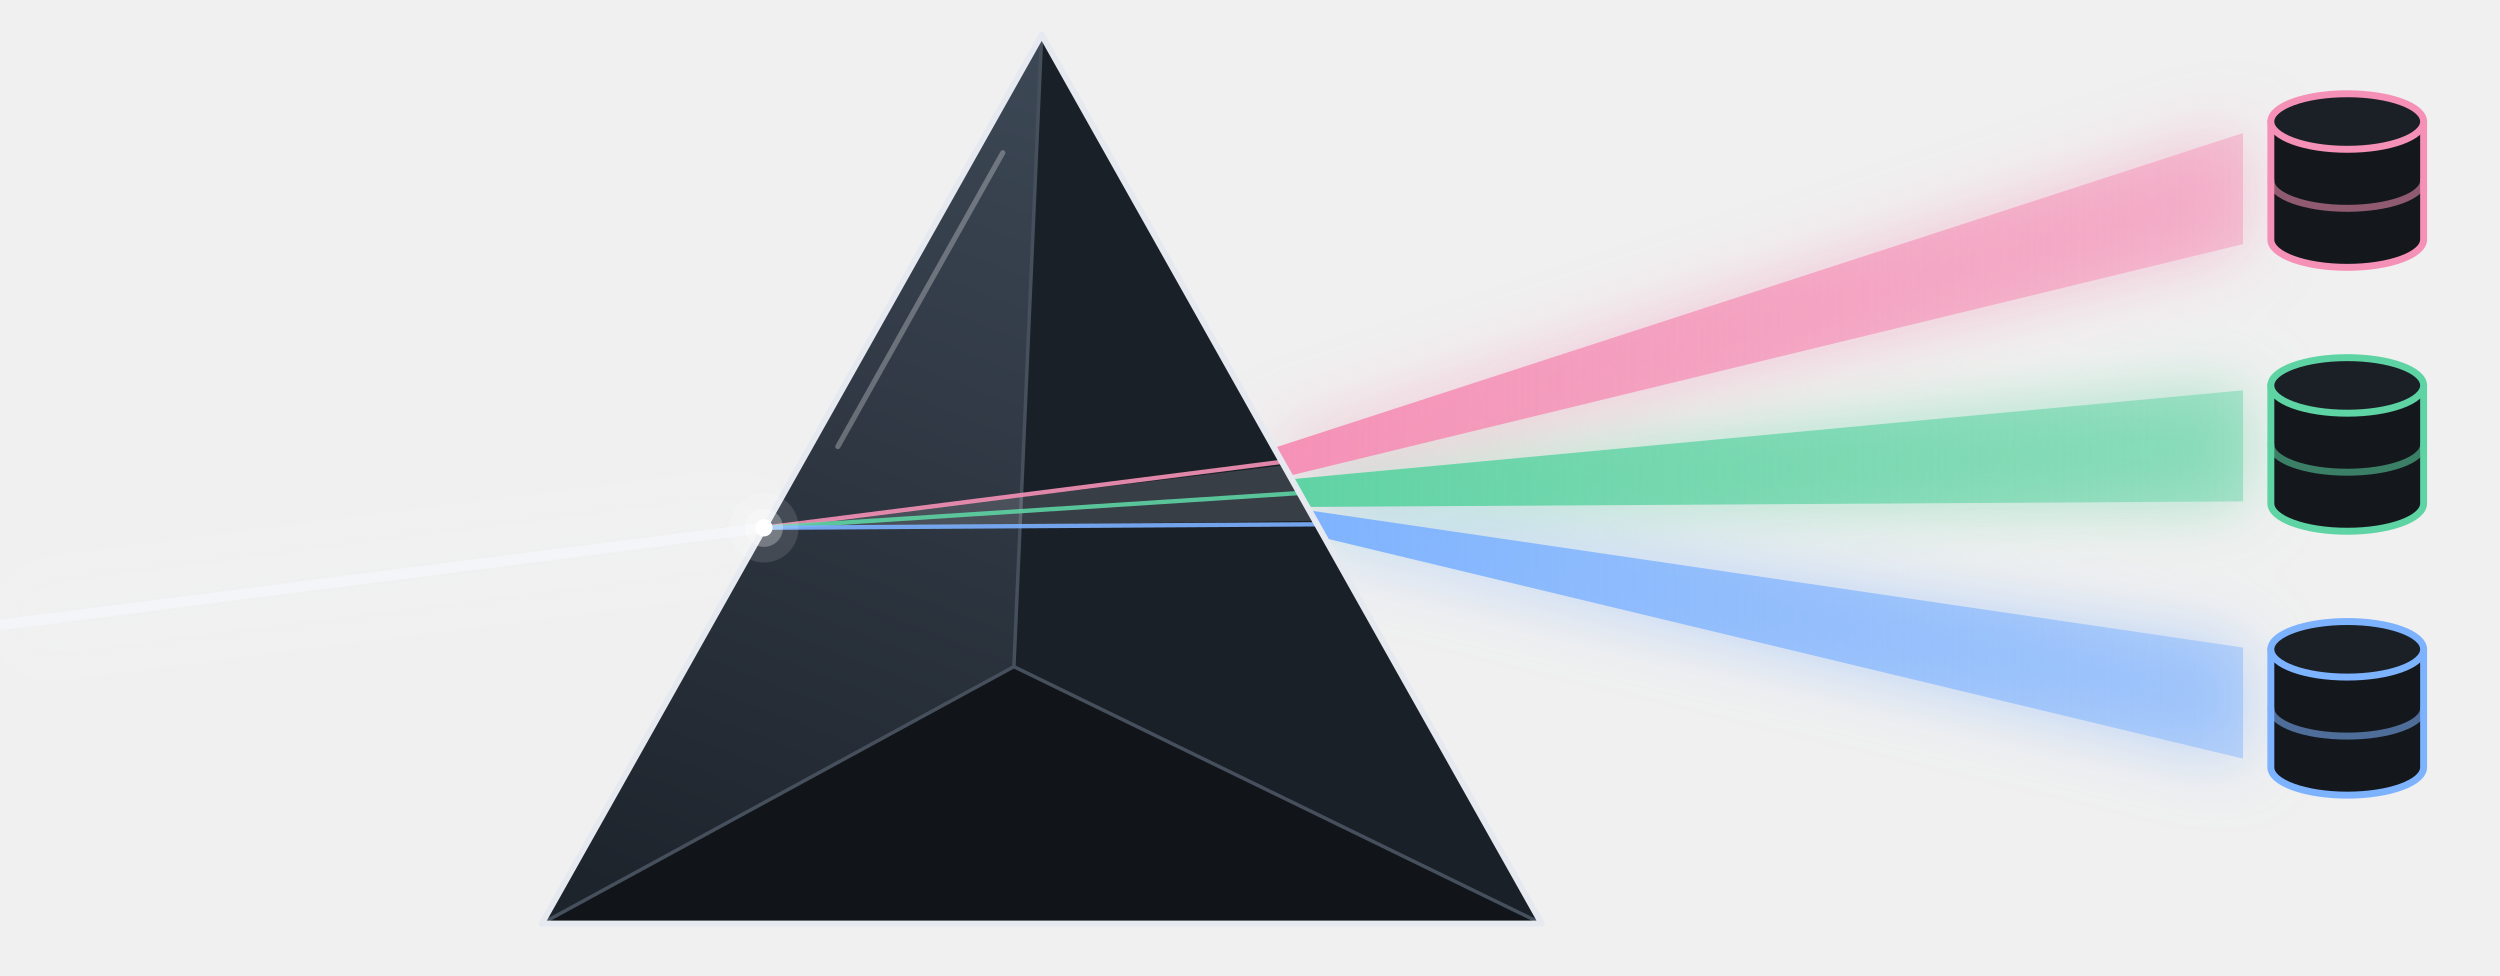
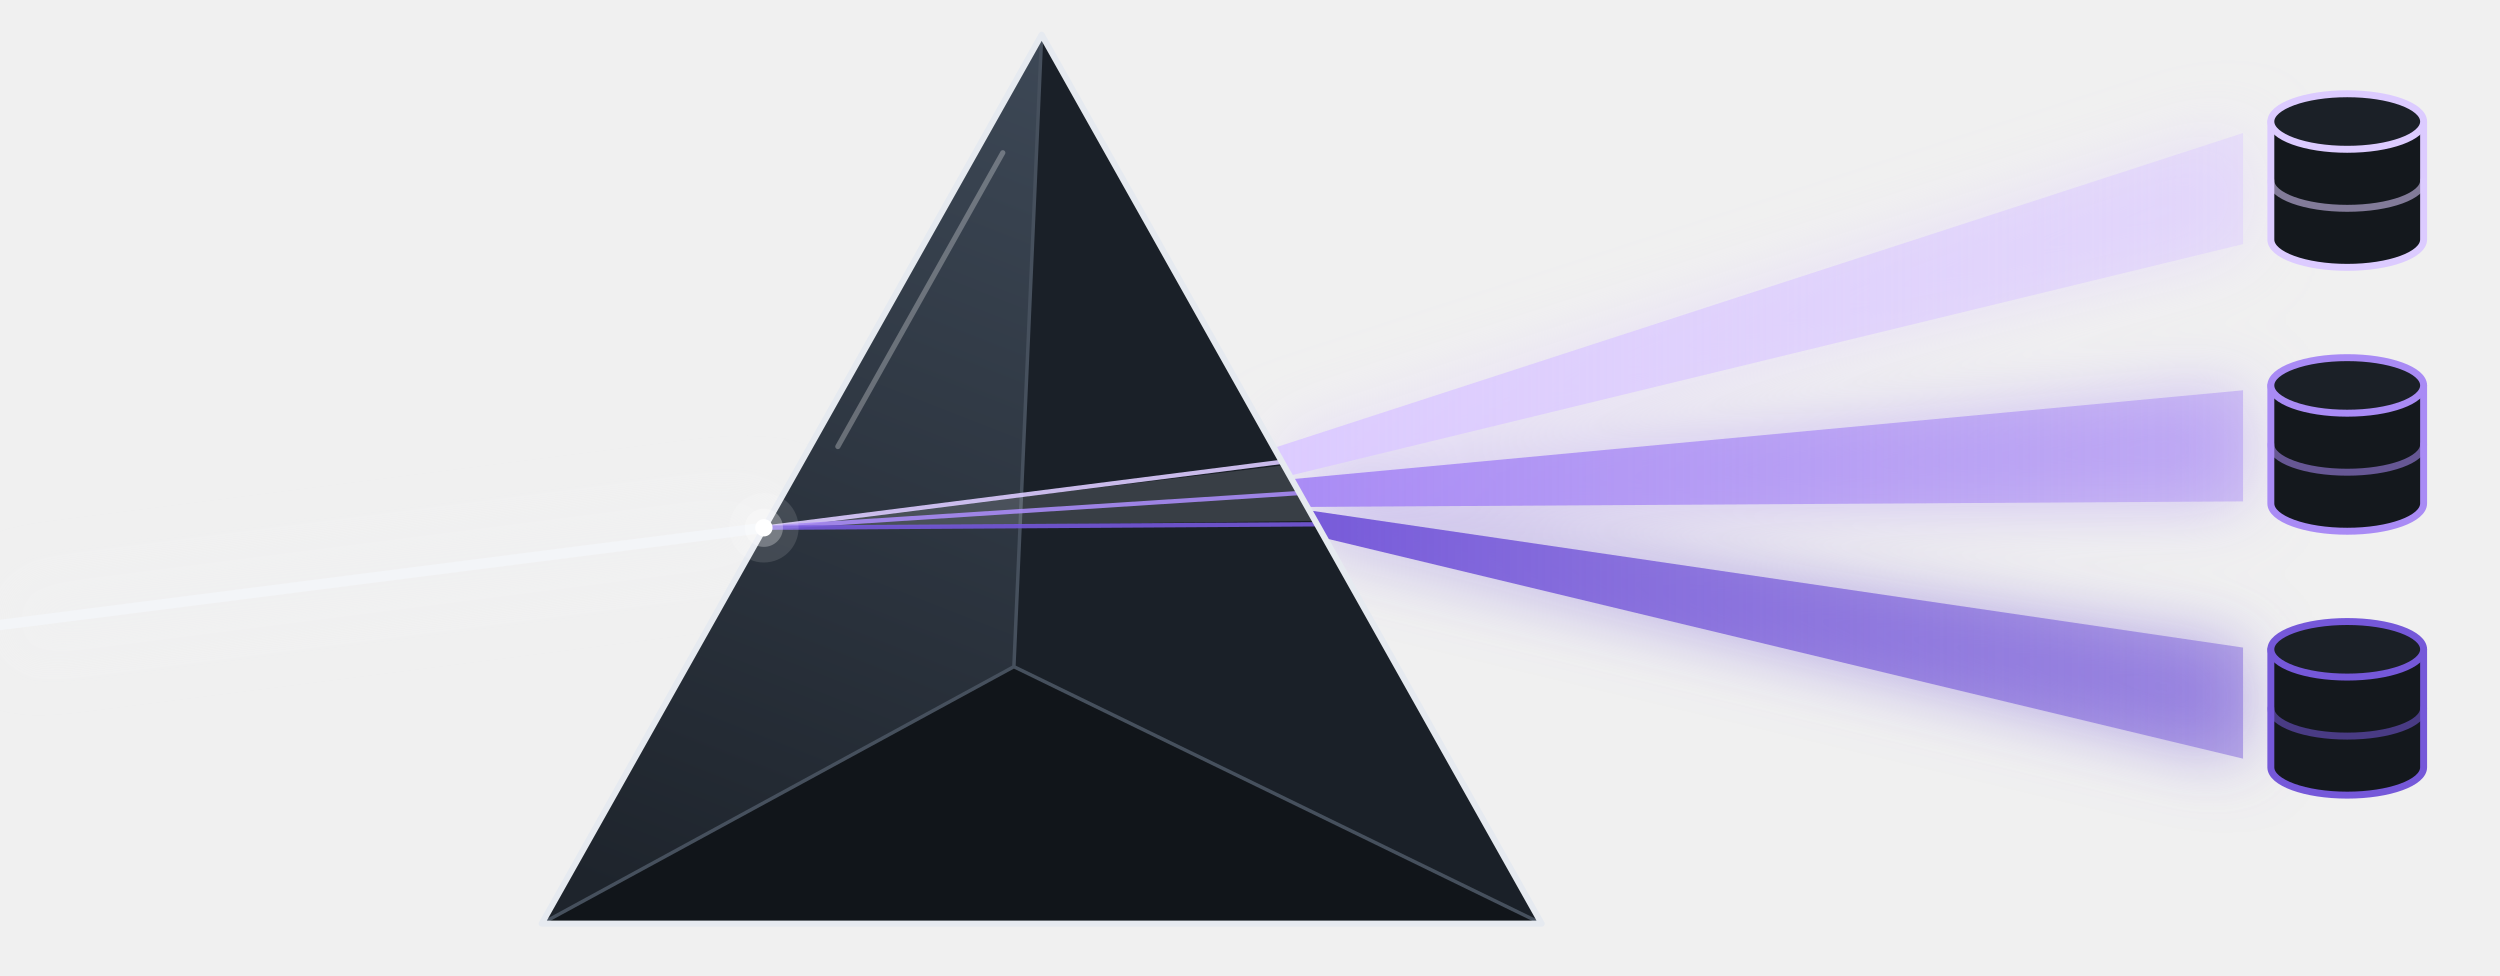
<svg xmlns="http://www.w3.org/2000/svg" viewBox="0 34 720 281" fill="none" stroke-linecap="round" stroke-linejoin="round">
  <defs>
    <filter id="prism-splash-glow" filterUnits="userSpaceOnUse" x="0" y="0" width="720" height="360">
      <feGaussianBlur stdDeviation="10" />
    </filter>
    <linearGradient id="prism-splash-ifx" gradientUnits="userSpaceOnUse" x1="366" y1="0" x2="646" y2="0">
-       <stop offset="0" stop-color="#F591B6" />
-       <stop offset="1" stop-color="#F591B6" stop-opacity="0.45" />
+       <stop offset="0" stop-color="#DCCBFF" />
+       <stop offset="1" stop-color="#DCCBFF" stop-opacity="0.45" />
    </linearGradient>
    <linearGradient id="prism-splash-db2" gradientUnits="userSpaceOnUse" x1="366" y1="0" x2="646" y2="0">
-       <stop offset="0" stop-color="#5ED3A3" />
-       <stop offset="1" stop-color="#5ED3A3" stop-opacity="0.45" />
+       <stop offset="0" stop-color="#A98BF5" />
+       <stop offset="1" stop-color="#A98BF5" stop-opacity="0.45" />
    </linearGradient>
    <linearGradient id="prism-splash-pg" gradientUnits="userSpaceOnUse" x1="366" y1="0" x2="646" y2="0">
-       <stop offset="0" stop-color="#7DB2FF" />
-       <stop offset="1" stop-color="#7DB2FF" stop-opacity="0.45" />
+       <stop offset="0" stop-color="#7558D9" />
+       <stop offset="1" stop-color="#7558D9" stop-opacity="0.45" />
    </linearGradient>
    <linearGradient id="prism-splash-face" gradientUnits="userSpaceOnUse" x1="300" y1="44" x2="200" y2="300">
      <stop offset="0" stop-color="#3D4856" />
      <stop offset="1" stop-color="#1E242C" />
    </linearGradient>
  </defs>
  <g filter="url(#prism-splash-glow)" opacity="0.5">
    <path d="M0 214 L220 186" stroke="#F3F5F8" stroke-width="8" />
-     <path d="M366.9 163 L646 72.3 L646 104.3 L371.4 171 Z" fill="#F591B6" />
-     <path d="M372 172 L646 146.4 L646 178.4 L376.5 180 Z" fill="#5ED3A3" />
-     <path d="M377.1 181 L646 220.5 L646 252.5 L381.6 189 Z" fill="#7DB2FF" />
+     <path d="M366.9 163 L646 72.3 L646 104.3 L371.4 171 Z" fill="#DCCBFF" />
+     <path d="M372 172 L646 146.4 L646 178.4 L376.5 180 Z" fill="#A98BF5" />
+     <path d="M377.1 181 L646 220.5 L646 252.5 L381.6 189 Z" fill="#7558D9" />
  </g>
  <path d="M0 214 L220 186" stroke="#F3F5F8" stroke-width="3" />
  <path d="M366.9 163 L646 72.3 L646 104.3 L371.4 171 Z" fill="url(#prism-splash-ifx)" />
  <path d="M372 172 L646 146.4 L646 178.4 L376.5 180 Z" fill="url(#prism-splash-db2)" />
  <path d="M377.1 181 L646 220.5 L646 252.5 L381.6 189 Z" fill="url(#prism-splash-pg)" />
  <path d="M300 44 L444 300 H156 Z" fill="#1A2028" />
  <path d="M300 44 L156 300 L292 226 Z" fill="url(#prism-splash-face)" />
  <path d="M156 300 L292 226 L444 300 Z" fill="#11151A" />
  <path d="M300 44 L292 226 M156 300 L292 226 M444 300 L292 226" stroke="#46505D" stroke-width="1" />
  <path d="M220 186 L369.8 168 L378.8 184 Z" fill="#F3F5F8" fill-opacity="0.14" />
-   <path d="M220 186 L369.2 167" stroke="#F591B6" stroke-width="1.25" stroke-opacity="0.9" />
-   <path d="M220 186 L374.2 176" stroke="#5ED3A3" stroke-width="1.25" stroke-opacity="0.9" />
-   <path d="M220 186 L379.3 185" stroke="#7DB2FF" stroke-width="1.25" stroke-opacity="0.9" />
+   <path d="M220 186 L369.2 167" stroke="#DCCBFF" stroke-width="1.25" stroke-opacity="0.9" />
+   <path d="M220 186 L374.2 176" stroke="#A98BF5" stroke-width="1.25" stroke-opacity="0.9" />
+   <path d="M220 186 L379.3 185" stroke="#7558D9" stroke-width="1.25" stroke-opacity="0.9" />
  <path d="M288.8 78 L241.3 162.6" stroke="#FFFFFF" stroke-opacity="0.28" stroke-width="1.5" />
  <path d="M300 44 L444 300 H156 Z" stroke="#E6EAF0" stroke-width="1.75" />
  <circle cx="220" cy="186" r="10" fill="#FFFFFF" fill-opacity="0.12" />
  <circle cx="220" cy="186" r="5.5" fill="#FFFFFF" fill-opacity="0.28" />
  <circle cx="220" cy="186" r="2.5" fill="#FFFFFF" />
-   <path d="M654 69 v34 a22 8 0 0 0 44 0 v-34" fill="#14181D" stroke="#F591B6" stroke-width="2" />
-   <path d="M654 86 a22 8 0 0 0 44 0" stroke="#F591B6" stroke-width="2" stroke-opacity="0.55" />
-   <ellipse cx="676" cy="69" rx="22" ry="8" fill="#1B2027" stroke="#F591B6" stroke-width="2" />
-   <path d="M654 145 v34 a22 8 0 0 0 44 0 v-34" fill="#14181D" stroke="#5ED3A3" stroke-width="2" />
-   <path d="M654 162 a22 8 0 0 0 44 0" stroke="#5ED3A3" stroke-width="2" stroke-opacity="0.55" />
-   <ellipse cx="676" cy="145" rx="22" ry="8" fill="#1B2027" stroke="#5ED3A3" stroke-width="2" />
-   <path d="M654 221 v34 a22 8 0 0 0 44 0 v-34" fill="#14181D" stroke="#7DB2FF" stroke-width="2" />
-   <path d="M654 238 a22 8 0 0 0 44 0" stroke="#7DB2FF" stroke-width="2" stroke-opacity="0.55" />
-   <ellipse cx="676" cy="221" rx="22" ry="8" fill="#1B2027" stroke="#7DB2FF" stroke-width="2" />
+   <path d="M654 69 v34 a22 8 0 0 0 44 0 v-34" fill="#14181D" stroke="#DCCBFF" stroke-width="2" />
+   <path d="M654 86 a22 8 0 0 0 44 0" stroke="#DCCBFF" stroke-width="2" stroke-opacity="0.55" />
+   <ellipse cx="676" cy="69" rx="22" ry="8" fill="#1B2027" stroke="#DCCBFF" stroke-width="2" />
+   <path d="M654 145 v34 a22 8 0 0 0 44 0 v-34" fill="#14181D" stroke="#A98BF5" stroke-width="2" />
+   <path d="M654 162 a22 8 0 0 0 44 0" stroke="#A98BF5" stroke-width="2" stroke-opacity="0.55" />
+   <ellipse cx="676" cy="145" rx="22" ry="8" fill="#1B2027" stroke="#A98BF5" stroke-width="2" />
+   <path d="M654 221 v34 a22 8 0 0 0 44 0 v-34" fill="#14181D" stroke="#7558D9" stroke-width="2" />
+   <path d="M654 238 a22 8 0 0 0 44 0" stroke="#7558D9" stroke-width="2" stroke-opacity="0.55" />
+   <ellipse cx="676" cy="221" rx="22" ry="8" fill="#1B2027" stroke="#7558D9" stroke-width="2" />
</svg>
